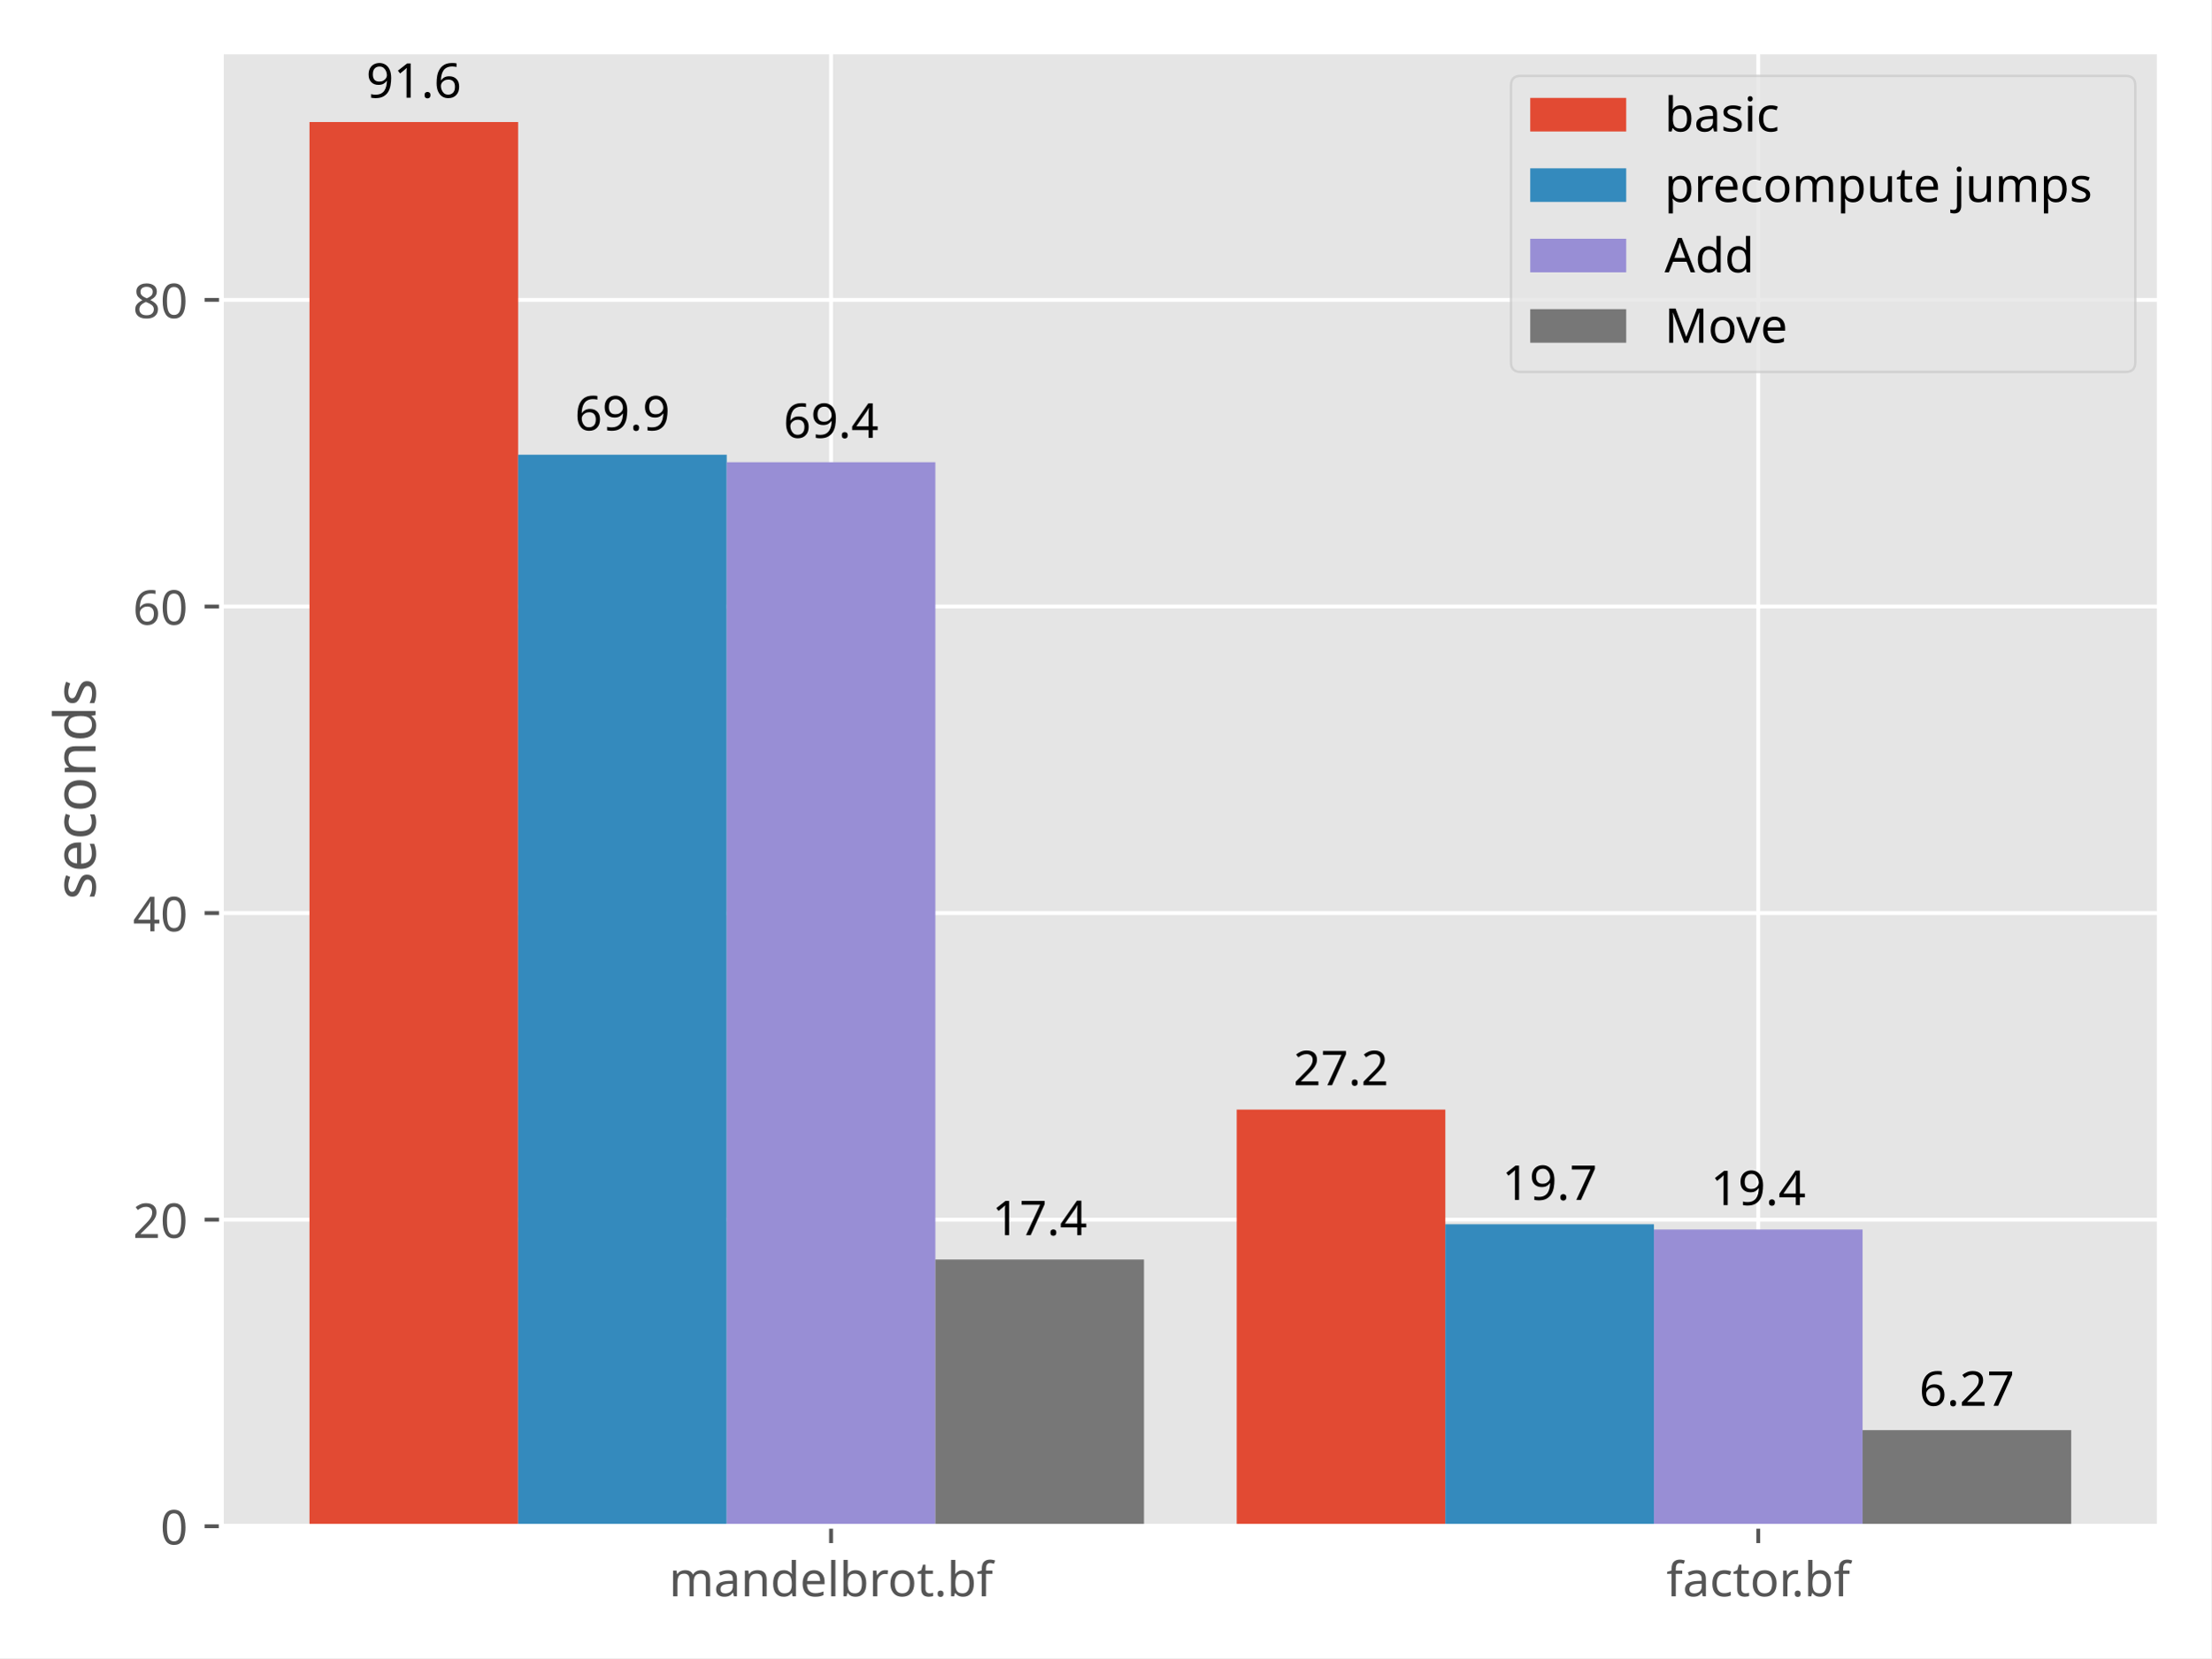
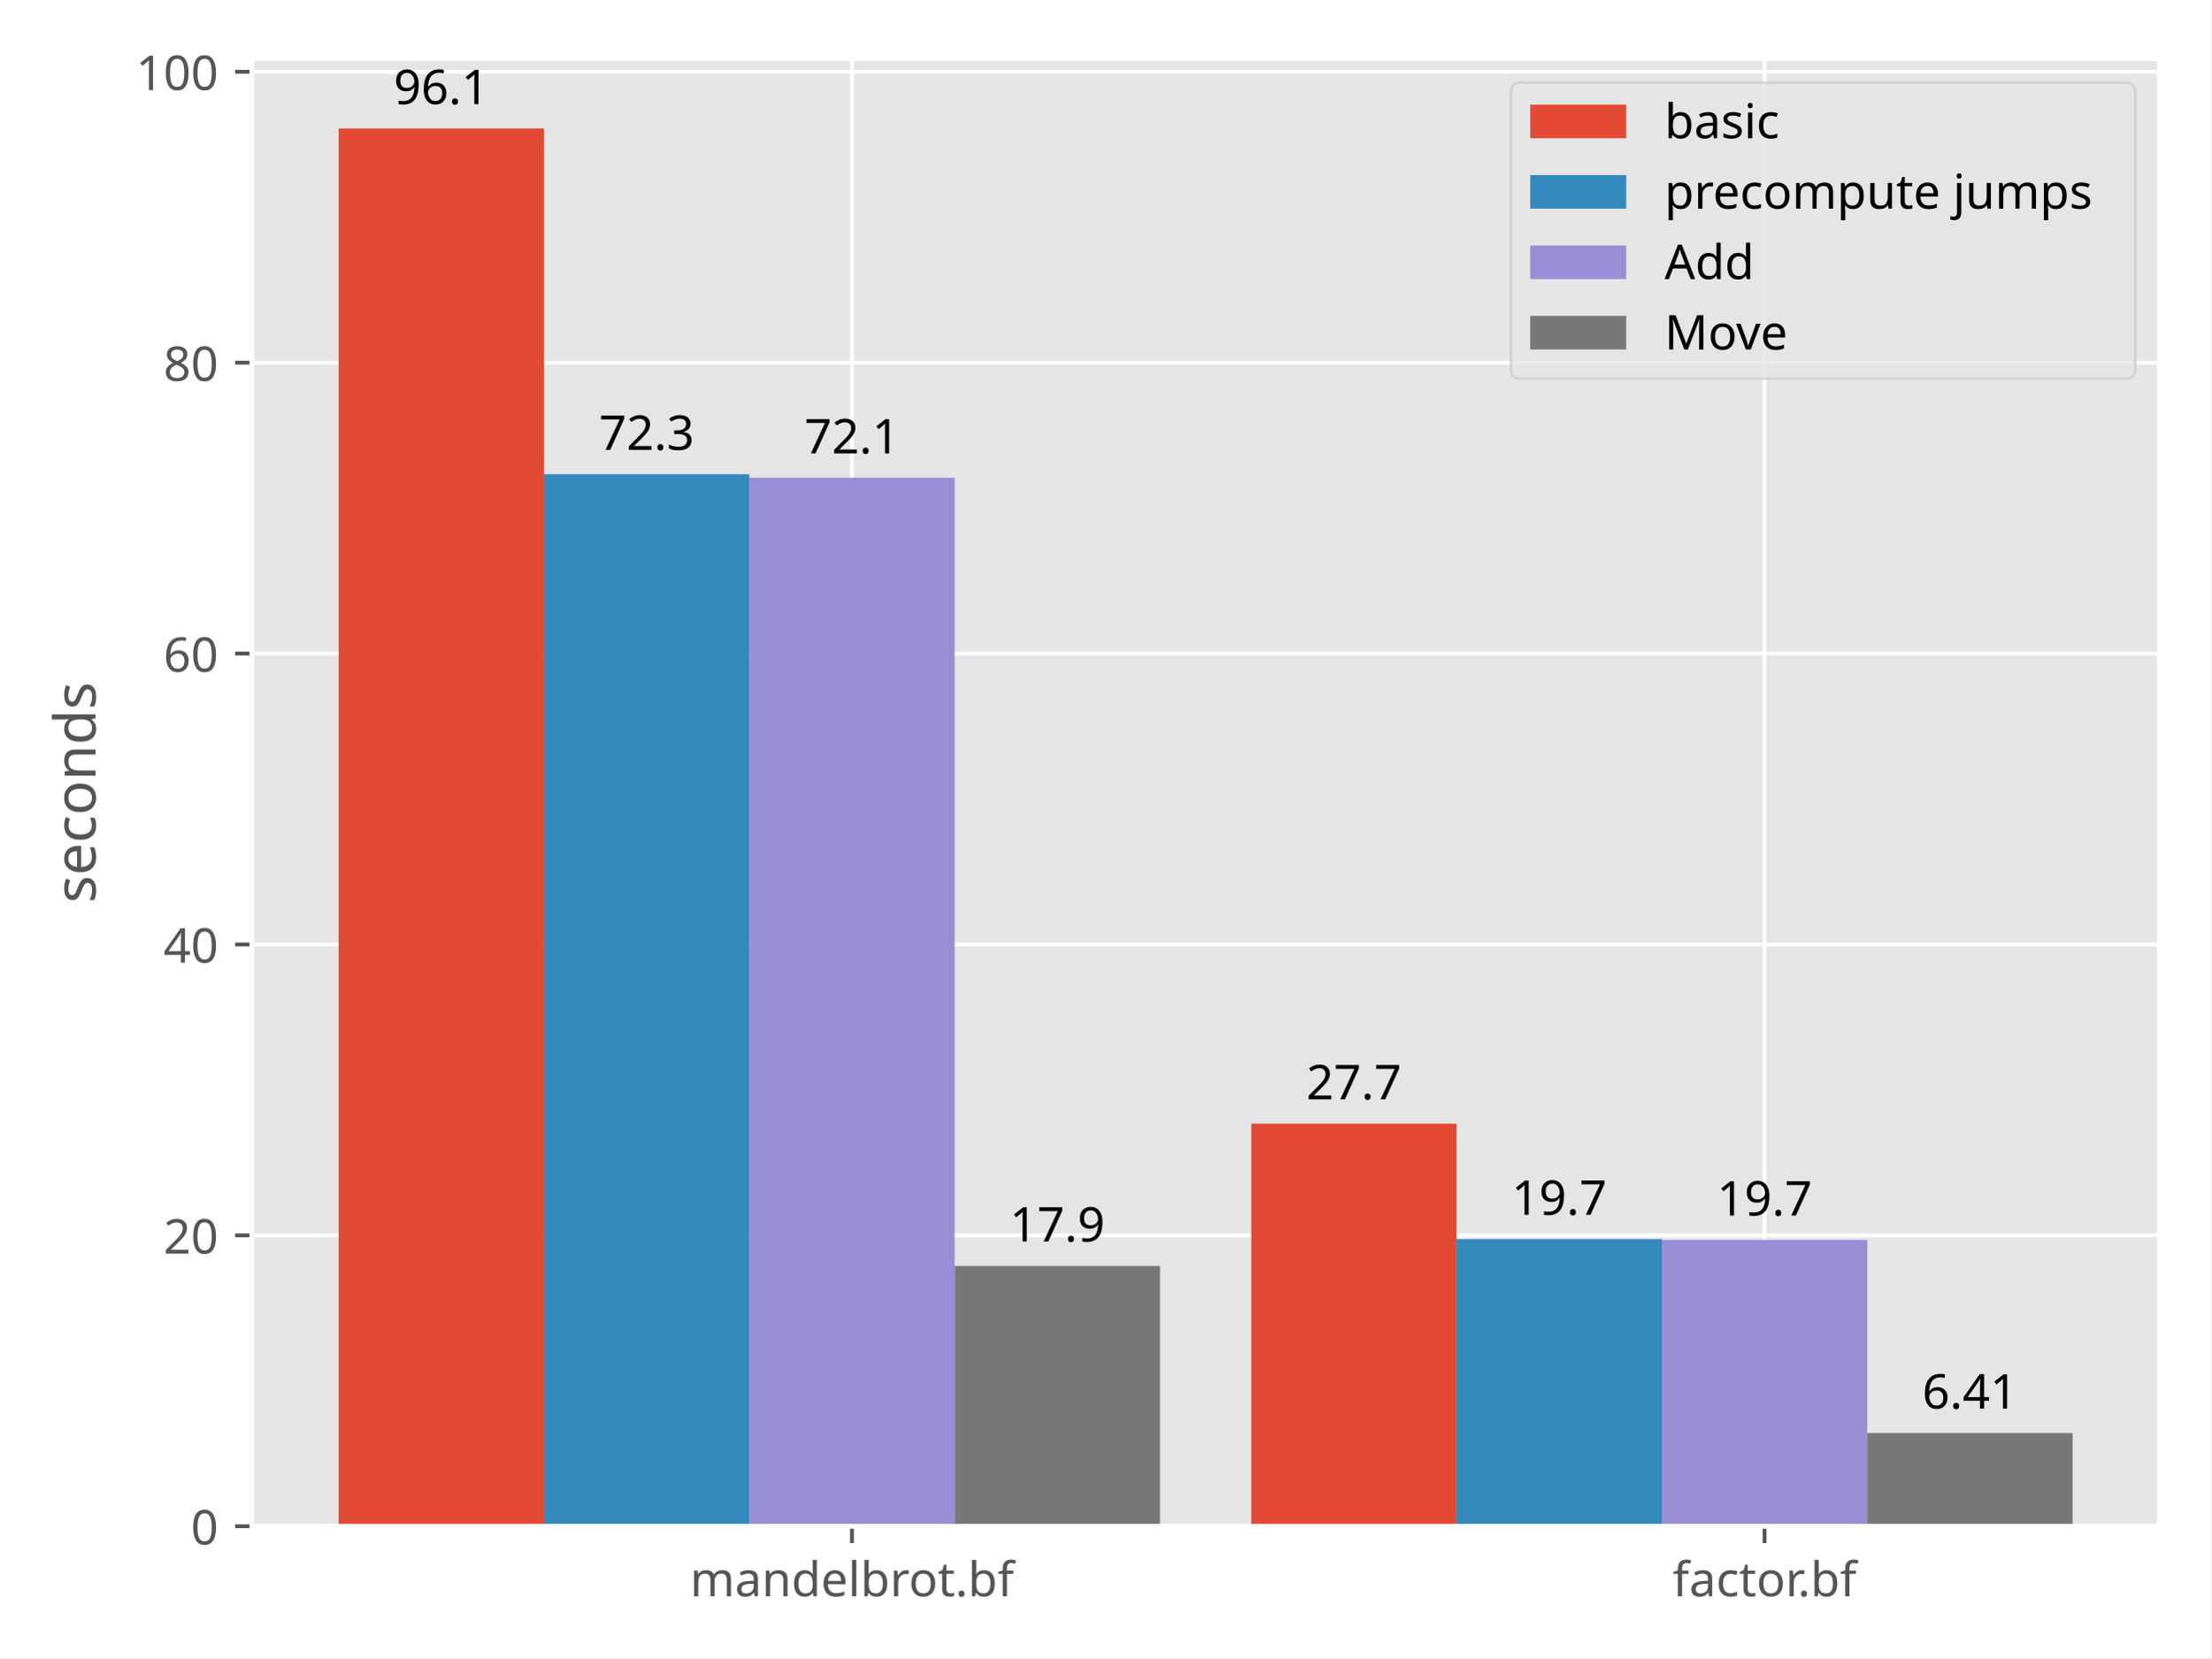
<svg xmlns="http://www.w3.org/2000/svg" xmlns:xlink="http://www.w3.org/1999/xlink" width="460.8pt" height="345.6pt" viewBox="0 0 460.8 345.6" version="1.1">
  <defs>
    <style type="text/css">*{stroke-linejoin: round; stroke-linecap: butt}</style>
  </defs>
  <g id="figure_1">
    <g id="patch_1">
      <path d="M 0 345.6  L 460.8 345.6  L 460.8 0  L 0 0  z " style="fill: #ffffff" />
    </g>
    <g id="axes_1">
      <g id="patch_2">
-         <path d="M 46.139 318.122  L 450 318.122  L 450 10.806  L 46.139 10.806  z " style="fill: #e5e5e5" />
+         <path d="M 52.501 318.122  L 450 318.122  L 450 12.213  L 52.501 12.213  z " style="fill: #e5e5e5" />
      </g>
      <g id="matplotlib.axis_1">
        <g id="xtick_1">
          <g id="line2d_1">
-             <path d="M 173.191 318.122  L 173.191 10.806  " clip-path="url(#p7d3bf3a6e9)" style="fill: none; stroke: #ffffff; stroke-width: 0.8; stroke-linecap: square" />
+             <path d="M 177.552 318.122  L 177.552 12.213  " clip-path="url(#p070d10ec9c)" style="fill: none; stroke: #ffffff; stroke-width: 0.8; stroke-linecap: square" />
          </g>
          <g id="line2d_2">
            <defs>
-               <path id="m07f607ad2b" d="M 0 0  L 0 3.5  " style="stroke: #555555; stroke-width: 0.8" />
+               <path id="m5c54ca888c" d="M 0 0  L 0 3.5  " style="stroke: #555555; stroke-width: 0.8" />
            </defs>
            <g>
-               <use xlink:href="#m07f607ad2b" x="173.191" y="318.122" style="fill: #555555; stroke: #555555; stroke-width: 0.8" />
+               <use xlink:href="#m5c54ca888c" x="177.552" y="318.122" style="fill: #555555; stroke: #555555; stroke-width: 0.8" />
            </g>
          </g>
          <g id="text_1">
-             <text style="fill: #555555; font: 10px 'Verdana'; text-anchor: middle" x="173.191" y="332.72" transform="rotate(-0, 173.1908, 332.7203)">mandelbrot.bf</text>
+             <text style="fill: #555555; font: 10px 'Verdana'; text-anchor: middle" x="177.552" y="332.72" transform="rotate(-0, 177.5517, 332.7203)">mandelbrot.bf</text>
          </g>
        </g>
        <g id="xtick_2">
          <g id="line2d_3">
-             <path d="M 366.426 318.122  L 366.426 10.806  " clip-path="url(#p7d3bf3a6e9)" style="fill: none; stroke: #ffffff; stroke-width: 0.8; stroke-linecap: square" />
+             <path d="M 367.742 318.122  L 367.742 12.213  " clip-path="url(#p070d10ec9c)" style="fill: none; stroke: #ffffff; stroke-width: 0.8; stroke-linecap: square" />
          </g>
          <g id="line2d_4">
            <g>
-               <use xlink:href="#m07f607ad2b" x="366.426" y="318.122" style="fill: #555555; stroke: #555555; stroke-width: 0.8" />
+               <use xlink:href="#m5c54ca888c" x="367.742" y="318.122" style="fill: #555555; stroke: #555555; stroke-width: 0.8" />
            </g>
          </g>
          <g id="text_2">
-             <text style="fill: #555555; font: 10px 'Verdana'; text-anchor: middle" x="366.426" y="332.72" transform="rotate(-0, 366.4258, 332.7203)">factor.bf</text>
+             <text style="fill: #555555; font: 10px 'Verdana'; text-anchor: middle" x="367.742" y="332.72" transform="rotate(-0, 367.7425, 332.7203)">factor.bf</text>
          </g>
        </g>
      </g>
      <g id="matplotlib.axis_2">
        <g id="ytick_1">
          <g id="line2d_5">
-             <path d="M 46.139 318.122  L 450 318.122  " clip-path="url(#p7d3bf3a6e9)" style="fill: none; stroke: #ffffff; stroke-width: 0.8; stroke-linecap: square" />
+             <path d="M 52.501 318.122  L 450 318.122  " clip-path="url(#p070d10ec9c)" style="fill: none; stroke: #ffffff; stroke-width: 0.8; stroke-linecap: square" />
          </g>
          <g id="line2d_6">
            <defs>
-               <path id="mbfcbb928be" d="M 0 0  L -3.5 0  " style="stroke: #555555; stroke-width: 0.8" />
+               <path id="m5587180c3b" d="M 0 0  L -3.5 0  " style="stroke: #555555; stroke-width: 0.8" />
            </defs>
            <g>
-               <use xlink:href="#mbfcbb928be" x="46.139" y="318.122" style="fill: #555555; stroke: #555555; stroke-width: 0.8" />
+               <use xlink:href="#m5587180c3b" x="52.501" y="318.122" style="fill: #555555; stroke: #555555; stroke-width: 0.8" />
            </g>
          </g>
          <g id="text_3">
-             <text style="fill: #555555; font: 10px 'Verdana'; text-anchor: end" x="39.139" y="321.921" transform="rotate(-0, 39.13875, 321.9211)">0</text>
+             <text style="fill: #555555; font: 10px 'Verdana'; text-anchor: end" x="45.501" y="321.921" transform="rotate(-0, 45.50125, 321.9211)">0</text>
          </g>
        </g>
        <g id="ytick_2">
          <g id="line2d_7">
-             <path d="M 46.139 254.218  L 450 254.218  " clip-path="url(#p7d3bf3a6e9)" style="fill: none; stroke: #ffffff; stroke-width: 0.8; stroke-linecap: square" />
+             <path d="M 52.501 257.489  L 450 257.489  " clip-path="url(#p070d10ec9c)" style="fill: none; stroke: #ffffff; stroke-width: 0.8; stroke-linecap: square" />
          </g>
          <g id="line2d_8">
            <g>
-               <use xlink:href="#mbfcbb928be" x="46.139" y="254.218" style="fill: #555555; stroke: #555555; stroke-width: 0.8" />
+               <use xlink:href="#m5587180c3b" x="52.501" y="257.489" style="fill: #555555; stroke: #555555; stroke-width: 0.8" />
            </g>
          </g>
          <g id="text_4">
-             <text style="fill: #555555; font: 10px 'Verdana'; text-anchor: end" x="39.139" y="258.017" transform="rotate(-0, 39.13875, 258.0168)">20</text>
+             <text style="fill: #555555; font: 10px 'Verdana'; text-anchor: end" x="45.501" y="261.288" transform="rotate(-0, 45.50125, 261.288)">20</text>
          </g>
        </g>
        <g id="ytick_3">
          <g id="line2d_9">
-             <path d="M 46.139 190.313  L 450 190.313  " clip-path="url(#p7d3bf3a6e9)" style="fill: none; stroke: #ffffff; stroke-width: 0.8; stroke-linecap: square" />
+             <path d="M 52.501 196.856  L 450 196.856  " clip-path="url(#p070d10ec9c)" style="fill: none; stroke: #ffffff; stroke-width: 0.8; stroke-linecap: square" />
          </g>
          <g id="line2d_10">
            <g>
-               <use xlink:href="#mbfcbb928be" x="46.139" y="190.313" style="fill: #555555; stroke: #555555; stroke-width: 0.8" />
+               <use xlink:href="#m5587180c3b" x="52.501" y="196.856" style="fill: #555555; stroke: #555555; stroke-width: 0.8" />
            </g>
          </g>
          <g id="text_5">
-             <text style="fill: #555555; font: 10px 'Verdana'; text-anchor: end" x="39.139" y="194.113" transform="rotate(-0, 39.13875, 194.1125)">40</text>
+             <text style="fill: #555555; font: 10px 'Verdana'; text-anchor: end" x="45.501" y="200.655" transform="rotate(-0, 45.50125, 200.6548)">40</text>
          </g>
        </g>
        <g id="ytick_4">
          <g id="line2d_11">
-             <path d="M 46.139 126.409  L 450 126.409  " clip-path="url(#p7d3bf3a6e9)" style="fill: none; stroke: #ffffff; stroke-width: 0.8; stroke-linecap: square" />
+             <path d="M 52.501 136.222  L 450 136.222  " clip-path="url(#p070d10ec9c)" style="fill: none; stroke: #ffffff; stroke-width: 0.8; stroke-linecap: square" />
          </g>
          <g id="line2d_12">
            <g>
-               <use xlink:href="#mbfcbb928be" x="46.139" y="126.409" style="fill: #555555; stroke: #555555; stroke-width: 0.8" />
+               <use xlink:href="#m5587180c3b" x="52.501" y="136.222" style="fill: #555555; stroke: #555555; stroke-width: 0.8" />
            </g>
          </g>
          <g id="text_6">
-             <text style="fill: #555555; font: 10px 'Verdana'; text-anchor: end" x="39.139" y="130.208" transform="rotate(-0, 39.13875, 130.2082)">60</text>
+             <text style="fill: #555555; font: 10px 'Verdana'; text-anchor: end" x="45.501" y="140.022" transform="rotate(-0, 45.50125, 140.0217)">60</text>
          </g>
        </g>
        <g id="ytick_5">
          <g id="line2d_13">
-             <path d="M 46.139 62.505  L 450 62.505  " clip-path="url(#p7d3bf3a6e9)" style="fill: none; stroke: #ffffff; stroke-width: 0.8; stroke-linecap: square" />
+             <path d="M 52.501 75.589  L 450 75.589  " clip-path="url(#p070d10ec9c)" style="fill: none; stroke: #ffffff; stroke-width: 0.8; stroke-linecap: square" />
          </g>
          <g id="line2d_14">
            <g>
-               <use xlink:href="#mbfcbb928be" x="46.139" y="62.505" style="fill: #555555; stroke: #555555; stroke-width: 0.8" />
+               <use xlink:href="#m5587180c3b" x="52.501" y="75.589" style="fill: #555555; stroke: #555555; stroke-width: 0.8" />
            </g>
          </g>
          <g id="text_7">
-             <text style="fill: #555555; font: 10px 'Verdana'; text-anchor: end" x="39.139" y="66.304" transform="rotate(-0, 39.13875, 66.30392)">80</text>
-           </g>
-         </g>
-         <g id="text_8">
-           <text style="fill: #555555; font: 12px 'Verdana'; text-anchor: middle" x="19.918" y="164.464" transform="rotate(-90, 19.91812, 164.464)">seconds</text>
+             <text style="fill: #555555; font: 10px 'Verdana'; text-anchor: end" x="45.501" y="79.389" transform="rotate(-0, 45.50125, 79.38852)">80</text>
+           </g>
+         </g>
+         <g id="ytick_6">
+           <g id="line2d_15">
+             <path d="M 52.501 14.956  L 450 14.956  " clip-path="url(#p070d10ec9c)" style="fill: none; stroke: #ffffff; stroke-width: 0.8; stroke-linecap: square" />
+           </g>
+           <g id="line2d_16">
+             <g>
+               <use xlink:href="#m5587180c3b" x="52.501" y="14.956" style="fill: #555555; stroke: #555555; stroke-width: 0.8" />
+             </g>
+           </g>
+           <g id="text_8">
+             <text style="fill: #555555; font: 10px 'Verdana'; text-anchor: end" x="45.501" y="18.755" transform="rotate(-0, 45.50125, 18.75537)">100</text>
+           </g>
+         </g>
+         <g id="text_9">
+           <text style="fill: #555555; font: 12px 'Verdana'; text-anchor: middle" x="19.918" y="165.167" transform="rotate(-90, 19.91812, 165.1672)">seconds</text>
        </g>
      </g>
      <g id="patch_3">
-         <path d="M 64.496 318.122  L 107.974 318.122  L 107.974 25.44  L 64.496 25.44  z " clip-path="url(#p7d3bf3a6e9)" style="fill: #e24a33" />
+         <path d="M 70.569 318.122  L 113.362 318.122  L 113.362 26.78  L 70.569 26.78  z " clip-path="url(#p070d10ec9c)" style="fill: #e24a33" />
      </g>
      <g id="patch_4">
-         <path d="M 257.731 318.122  L 301.209 318.122  L 301.209 231.276  L 257.731 231.276  z " clip-path="url(#p7d3bf3a6e9)" style="fill: #e24a33" />
+         <path d="M 260.76 318.122  L 303.553 318.122  L 303.553 234.206  L 260.76 234.206  z " clip-path="url(#p070d10ec9c)" style="fill: #e24a33" />
      </g>
      <g id="patch_5">
-         <path d="M 107.974 318.122  L 151.452 318.122  L 151.452 94.776  L 107.974 94.776  z " clip-path="url(#p7d3bf3a6e9)" style="fill: #348abd" />
+         <path d="M 113.362 318.122  L 156.155 318.122  L 156.155 98.842  L 113.362 98.842  z " clip-path="url(#p070d10ec9c)" style="fill: #348abd" />
      </g>
      <g id="patch_6">
-         <path d="M 301.209 318.122  L 344.687 318.122  L 344.687 255.176  L 301.209 255.176  z " clip-path="url(#p7d3bf3a6e9)" style="fill: #348abd" />
+         <path d="M 303.553 318.122  L 346.346 318.122  L 346.346 258.277  L 303.553 258.277  z " clip-path="url(#p070d10ec9c)" style="fill: #348abd" />
      </g>
      <g id="patch_7">
-         <path d="M 151.452 318.122  L 194.93 318.122  L 194.93 96.342  L 151.452 96.342  z " clip-path="url(#p7d3bf3a6e9)" style="fill: #988ed5" />
+         <path d="M 156.155 318.122  L 198.948 318.122  L 198.948 99.57  L 156.155 99.57  z " clip-path="url(#p070d10ec9c)" style="fill: #988ed5" />
      </g>
      <g id="patch_8">
-         <path d="M 344.687 318.122  L 388.165 318.122  L 388.165 256.263  L 344.687 256.263  z " clip-path="url(#p7d3bf3a6e9)" style="fill: #988ed5" />
+         <path d="M 346.346 318.122  L 389.139 318.122  L 389.139 258.435  L 346.346 258.435  z " clip-path="url(#p070d10ec9c)" style="fill: #988ed5" />
      </g>
      <g id="patch_9">
-         <path d="M 194.93 318.122  L 238.408 318.122  L 238.408 262.525  L 194.93 262.525  z " clip-path="url(#p7d3bf3a6e9)" style="fill: #777777" />
+         <path d="M 198.948 318.122  L 241.741 318.122  L 241.741 263.855  L 198.948 263.855  z " clip-path="url(#p070d10ec9c)" style="fill: #777777" />
      </g>
      <g id="patch_10">
-         <path d="M 388.165 318.122  L 431.643 318.122  L 431.643 298.081  L 388.165 298.081  z " clip-path="url(#p7d3bf3a6e9)" style="fill: #777777" />
+         <path d="M 389.139 318.122  L 431.932 318.122  L 431.932 298.68  L 389.139 298.68  z " clip-path="url(#p070d10ec9c)" style="fill: #777777" />
      </g>
      <g id="patch_11">
-         <path d="M 46.139 318.122  L 46.139 10.806  " style="fill: none; stroke: #ffffff; stroke-linejoin: miter; stroke-linecap: square" />
+         <path d="M 52.501 318.122  L 52.501 12.213  " style="fill: none; stroke: #ffffff; stroke-linejoin: miter; stroke-linecap: square" />
      </g>
      <g id="patch_12">
-         <path d="M 450 318.122  L 450 10.806  " style="fill: none; stroke: #ffffff; stroke-linejoin: miter; stroke-linecap: square" />
+         <path d="M 450 318.122  L 450 12.213  " style="fill: none; stroke: #ffffff; stroke-linejoin: miter; stroke-linecap: square" />
      </g>
      <g id="patch_13">
-         <path d="M 46.139 318.122  L 450 318.122  " style="fill: none; stroke: #ffffff; stroke-linejoin: miter; stroke-linecap: square" />
+         <path d="M 52.501 318.122  L 450 318.122  " style="fill: none; stroke: #ffffff; stroke-linejoin: miter; stroke-linecap: square" />
      </g>
      <g id="patch_14">
-         <path d="M 46.139 10.806  L 450 10.806  " style="fill: none; stroke: #ffffff; stroke-linejoin: miter; stroke-linecap: square" />
-       </g>
-       <g id="text_9">
-         <text style="font: 10px 'Verdana'; text-anchor: middle" x="86.235" y="20.361" transform="rotate(-0, 86.23502, 20.36052)">91.6</text>
+         <path d="M 52.501 12.213  L 450 12.213  " style="fill: none; stroke: #ffffff; stroke-linejoin: miter; stroke-linecap: square" />
      </g>
      <g id="text_10">
-         <text style="font: 10px 'Verdana'; text-anchor: middle" x="279.47" y="226.196" transform="rotate(-0, 279.4701, 226.1963)">27.2</text>
+         <text style="font: 10px 'Verdana'; text-anchor: middle" x="91.966" y="21.7" transform="rotate(-0, 91.96584, 21.69993)">96.1</text>
      </g>
      <g id="text_11">
-         <text style="font: 10px 'Verdana'; text-anchor: middle" x="129.713" y="89.697" transform="rotate(-0, 129.7129, 89.69668)">69.9</text>
+         <text style="font: 10px 'Verdana'; text-anchor: middle" x="282.157" y="229.126" transform="rotate(-0, 282.1566, 229.1259)">27.7</text>
      </g>
      <g id="text_12">
-         <text style="font: 10px 'Verdana'; text-anchor: middle" x="322.948" y="250.096" transform="rotate(-0, 322.948, 250.0965)">19.7</text>
+         <text style="font: 10px 'Verdana'; text-anchor: middle" x="134.759" y="93.762" transform="rotate(-0, 134.7588, 93.76242)">72.3</text>
      </g>
      <g id="text_13">
-         <text style="font: 10px 'Verdana'; text-anchor: middle" x="173.191" y="91.262" transform="rotate(-0, 173.1908, 91.26233)">69.4</text>
+         <text style="font: 10px 'Verdana'; text-anchor: middle" x="324.95" y="253.197" transform="rotate(-0, 324.9496, 253.1973)">19.7</text>
      </g>
      <g id="text_14">
-         <text style="font: 10px 'Verdana'; text-anchor: middle" x="366.426" y="251.183" transform="rotate(-0, 366.4258, 251.1828)">19.4</text>
+         <text style="font: 10px 'Verdana'; text-anchor: middle" x="177.552" y="94.49" transform="rotate(-0, 177.5517, 94.49002)">72.1</text>
      </g>
      <g id="text_15">
-         <text style="font: 10px 'Verdana'; text-anchor: middle" x="216.669" y="257.445" transform="rotate(-0, 216.6687, 257.4455)">17.4</text>
+         <text style="font: 10px 'Verdana'; text-anchor: middle" x="367.742" y="253.355" transform="rotate(-0, 367.7425, 253.3549)">19.7</text>
      </g>
      <g id="text_16">
-         <text style="font: 10px 'Verdana'; text-anchor: middle" x="409.904" y="293.002" transform="rotate(-0, 409.9037, 293.0018)">6.27</text>
+         <text style="font: 10px 'Verdana'; text-anchor: middle" x="220.345" y="258.776" transform="rotate(-0, 220.3446, 258.7755)">17.9</text>
+       </g>
+       <g id="text_17">
+         <text style="font: 10px 'Verdana'; text-anchor: middle" x="410.535" y="293.6" transform="rotate(-0, 410.5354, 293.6002)">6.41</text>
      </g>
      <g id="legend_1">
        <g id="patch_15">
-           <path d="M 316.903 77.519  L 443 77.519  Q 445 77.519 445 75.519  L 445 17.806  Q 445 15.806 443 15.806  L 316.903 15.806  Q 314.903 15.806 314.903 17.806  L 314.903 75.519  Q 314.903 77.519 316.903 77.519  z " style="fill: #e5e5e5; opacity: 0.8; stroke: #cccccc; stroke-width: 0.5; stroke-linejoin: miter" />
+           <path d="M 316.903 78.925  L 443 78.925  Q 445 78.925 445 76.925  L 445 19.213  Q 445 17.213 443 17.213  L 316.903 17.213  Q 314.903 17.213 314.903 19.213  L 314.903 76.925  Q 314.903 78.925 316.903 78.925  z " style="fill: #e5e5e5; opacity: 0.8; stroke: #cccccc; stroke-width: 0.5; stroke-linejoin: miter" />
        </g>
        <g id="patch_16">
-           <path d="M 318.903 27.405  L 338.903 27.405  L 338.903 20.405  L 318.903 20.405  z " style="fill: #e24a33" />
-         </g>
-         <g id="text_17">
-           <text style="font: 10px 'Verdana'; text-anchor: start" x="346.903" y="27.405" transform="rotate(-0, 346.9031, 27.40456)">basic</text>
+           <path d="M 318.903 28.811  L 338.903 28.811  L 338.903 21.811  L 318.903 21.811  z " style="fill: #e24a33" />
+         </g>
+         <g id="text_18">
+           <text style="font: 10px 'Verdana'; text-anchor: start" x="346.903" y="28.811" transform="rotate(-0, 346.9031, 28.81094)">basic</text>
        </g>
        <g id="patch_17">
-           <path d="M 318.903 42.083  L 338.903 42.083  L 338.903 35.083  L 318.903 35.083  z " style="fill: #348abd" />
-         </g>
-         <g id="text_18">
-           <text style="font: 10px 'Verdana'; text-anchor: start" x="346.903" y="42.083" transform="rotate(-0, 346.9031, 42.08269)">precompute jumps</text>
+           <path d="M 318.903 43.489  L 338.903 43.489  L 338.903 36.489  L 318.903 36.489  z " style="fill: #348abd" />
+         </g>
+         <g id="text_19">
+           <text style="font: 10px 'Verdana'; text-anchor: start" x="346.903" y="43.489" transform="rotate(-0, 346.9031, 43.48907)">precompute jumps</text>
        </g>
        <g id="patch_18">
-           <path d="M 318.903 56.761  L 338.903 56.761  L 338.903 49.761  L 318.903 49.761  z " style="fill: #988ed5" />
-         </g>
-         <g id="text_19">
-           <text style="font: 10px 'Verdana'; text-anchor: start" x="346.903" y="56.761" transform="rotate(-0, 346.9031, 56.76081)">Add</text>
+           <path d="M 318.903 58.167  L 338.903 58.167  L 338.903 51.167  L 318.903 51.167  z " style="fill: #988ed5" />
+         </g>
+         <g id="text_20">
+           <text style="font: 10px 'Verdana'; text-anchor: start" x="346.903" y="58.167" transform="rotate(-0, 346.9031, 58.16719)">Add</text>
        </g>
        <g id="patch_19">
-           <path d="M 318.903 71.439  L 338.903 71.439  L 338.903 64.439  L 318.903 64.439  z " style="fill: #777777" />
-         </g>
-         <g id="text_20">
-           <text style="font: 10px 'Verdana'; text-anchor: start" x="346.903" y="71.439" transform="rotate(-0, 346.9031, 71.43894)">Move</text>
+           <path d="M 318.903 72.845  L 338.903 72.845  L 338.903 65.845  L 318.903 65.845  z " style="fill: #777777" />
+         </g>
+         <g id="text_21">
+           <text style="font: 10px 'Verdana'; text-anchor: start" x="346.903" y="72.845" transform="rotate(-0, 346.9031, 72.84532)">Move</text>
        </g>
      </g>
    </g>
  </g>
  <defs>
-     <clipPath id="p7d3bf3a6e9">
-       <rect x="46.139" y="10.806" width="403.861" height="307.316" />
+     <clipPath id="p070d10ec9c">
+       <rect x="52.501" y="12.213" width="397.499" height="305.909" />
    </clipPath>
  </defs>
</svg>
